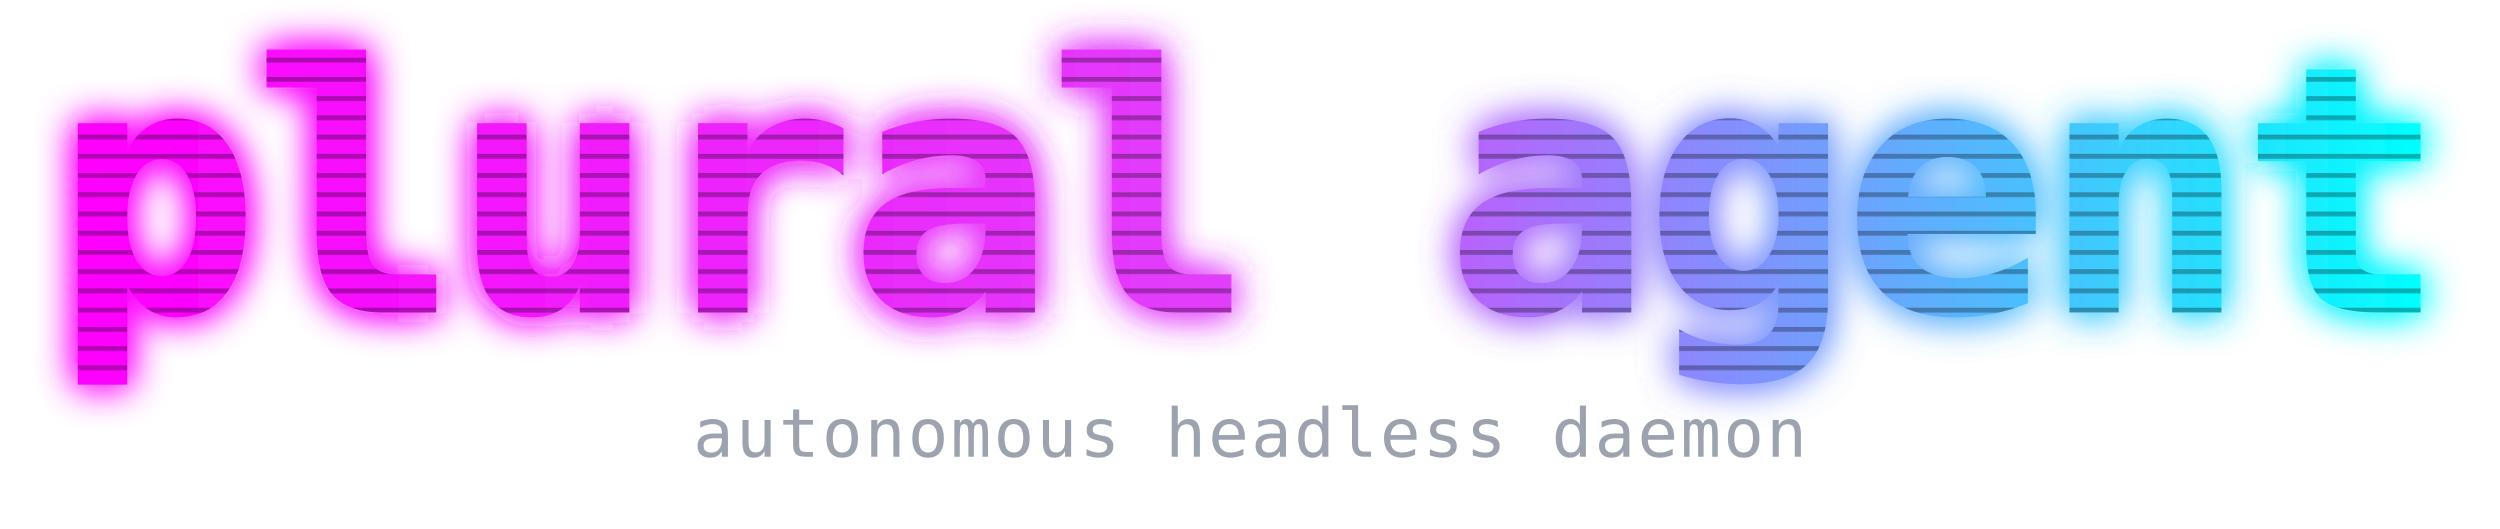
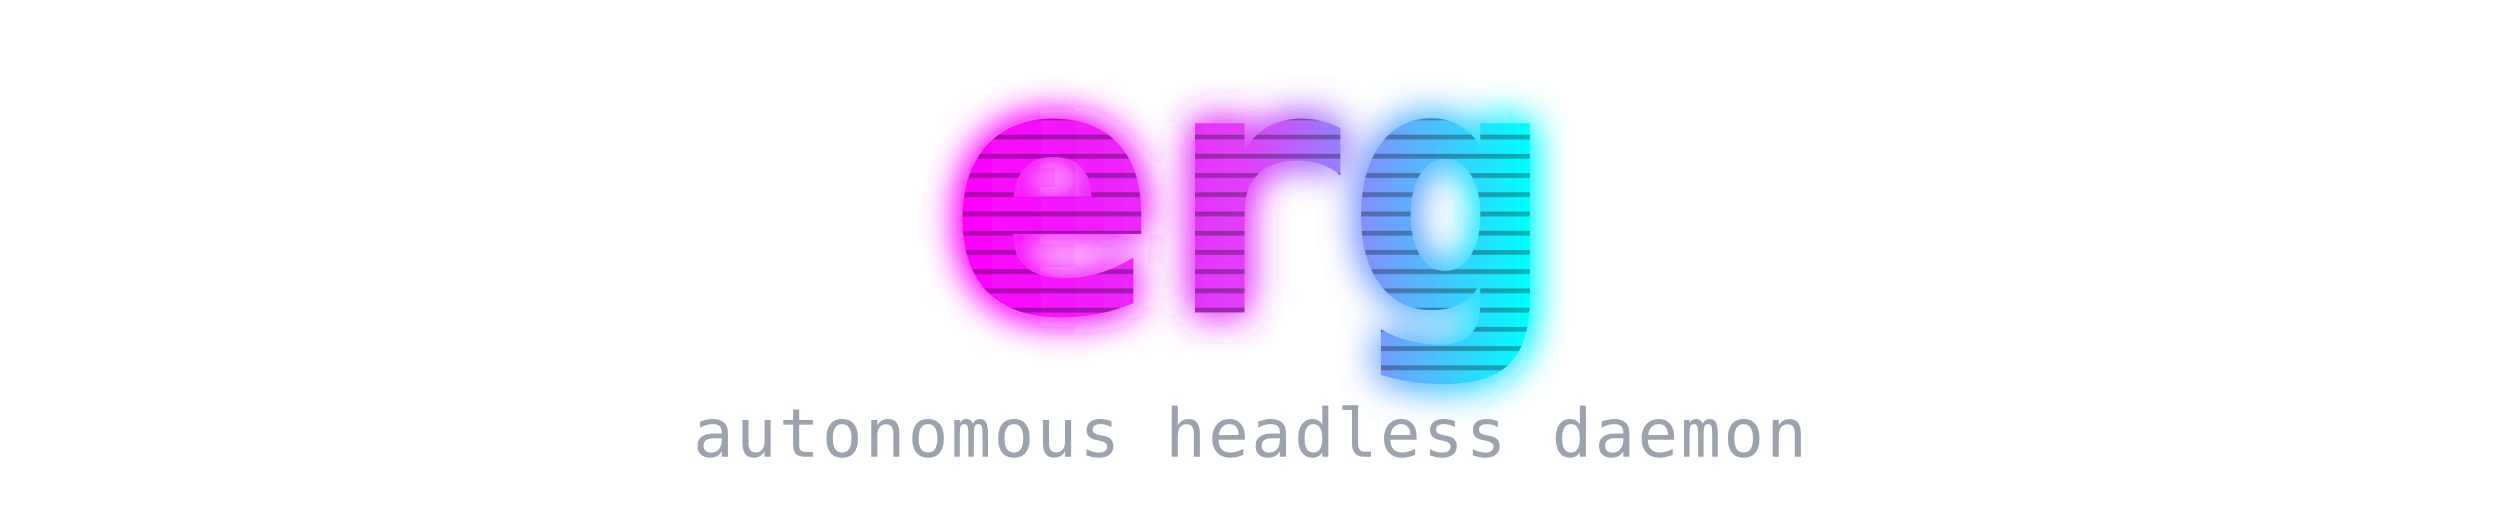
<svg xmlns="http://www.w3.org/2000/svg" viewBox="0 0 520 110">
  <defs>
    <linearGradient id="synthGradient" x1="0%" y1="0%" x2="100%" y2="0%">
      <stop offset="0%" style="stop-color:#FF00FF" />
      <stop offset="50%" style="stop-color:#E040FB" />
      <stop offset="100%" style="stop-color:#00FFFF" />
    </linearGradient>
    <filter id="glow" x="-50%" y="-50%" width="200%" height="200%">
      <feGaussianBlur stdDeviation="4" result="coloredBlur" />
      <feMerge>
        <feMergeNode in="coloredBlur" />
        <feMergeNode in="coloredBlur" />
        <feMergeNode in="SourceGraphic" />
      </feMerge>
    </filter>
    <pattern id="scanlines" patternUnits="userSpaceOnUse" width="4" height="4">
      <line x1="0" y1="0" x2="4" y2="0" stroke="rgba(0,0,0,0.3)" stroke-width="2" />
    </pattern>
  </defs>
  <g filter="url(#glow)">
    <text x="50%" y="65" font-family="'JetBrains Mono', 'SF Mono', 'Fira Code', monospace" font-size="72" font-weight="700" fill="url(#synthGradient)" letter-spacing="-2" text-anchor="middle">
-       plural agent
+       erg
    </text>
  </g>
  <text x="50%" y="65" font-family="'JetBrains Mono', 'SF Mono', 'Fira Code', monospace" font-size="72" font-weight="700" fill="url(#scanlines)" letter-spacing="-2" text-anchor="middle">
-     plural agent
+     erg
  </text>
  <text x="50%" y="95" font-family="'JetBrains Mono', 'SF Mono', 'Fira Code', monospace" font-size="14" fill="#9CA3AF" letter-spacing="0.5" text-anchor="middle">
    autonomous headless daemon
  </text>
</svg>
